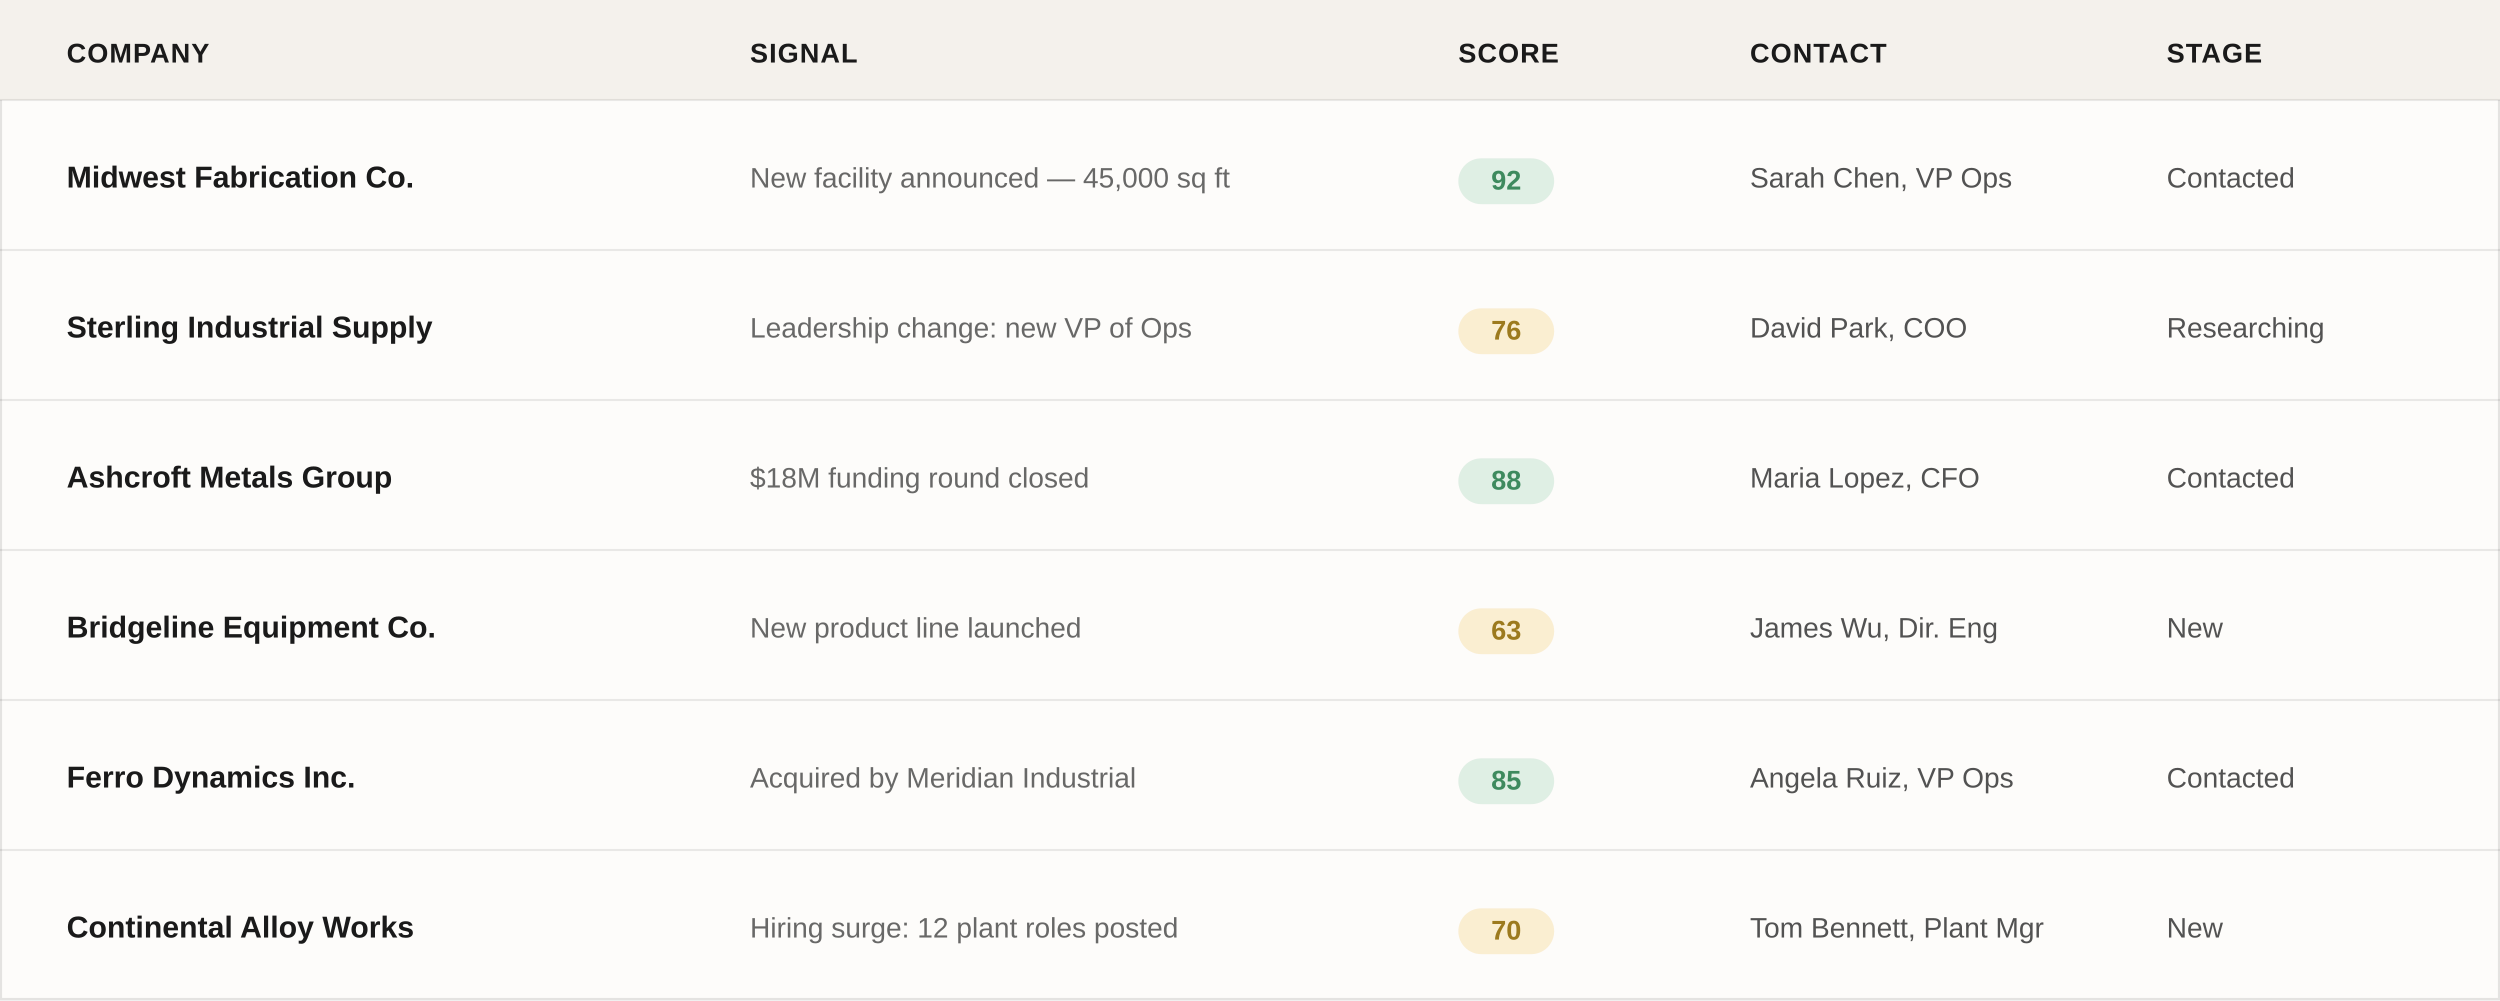
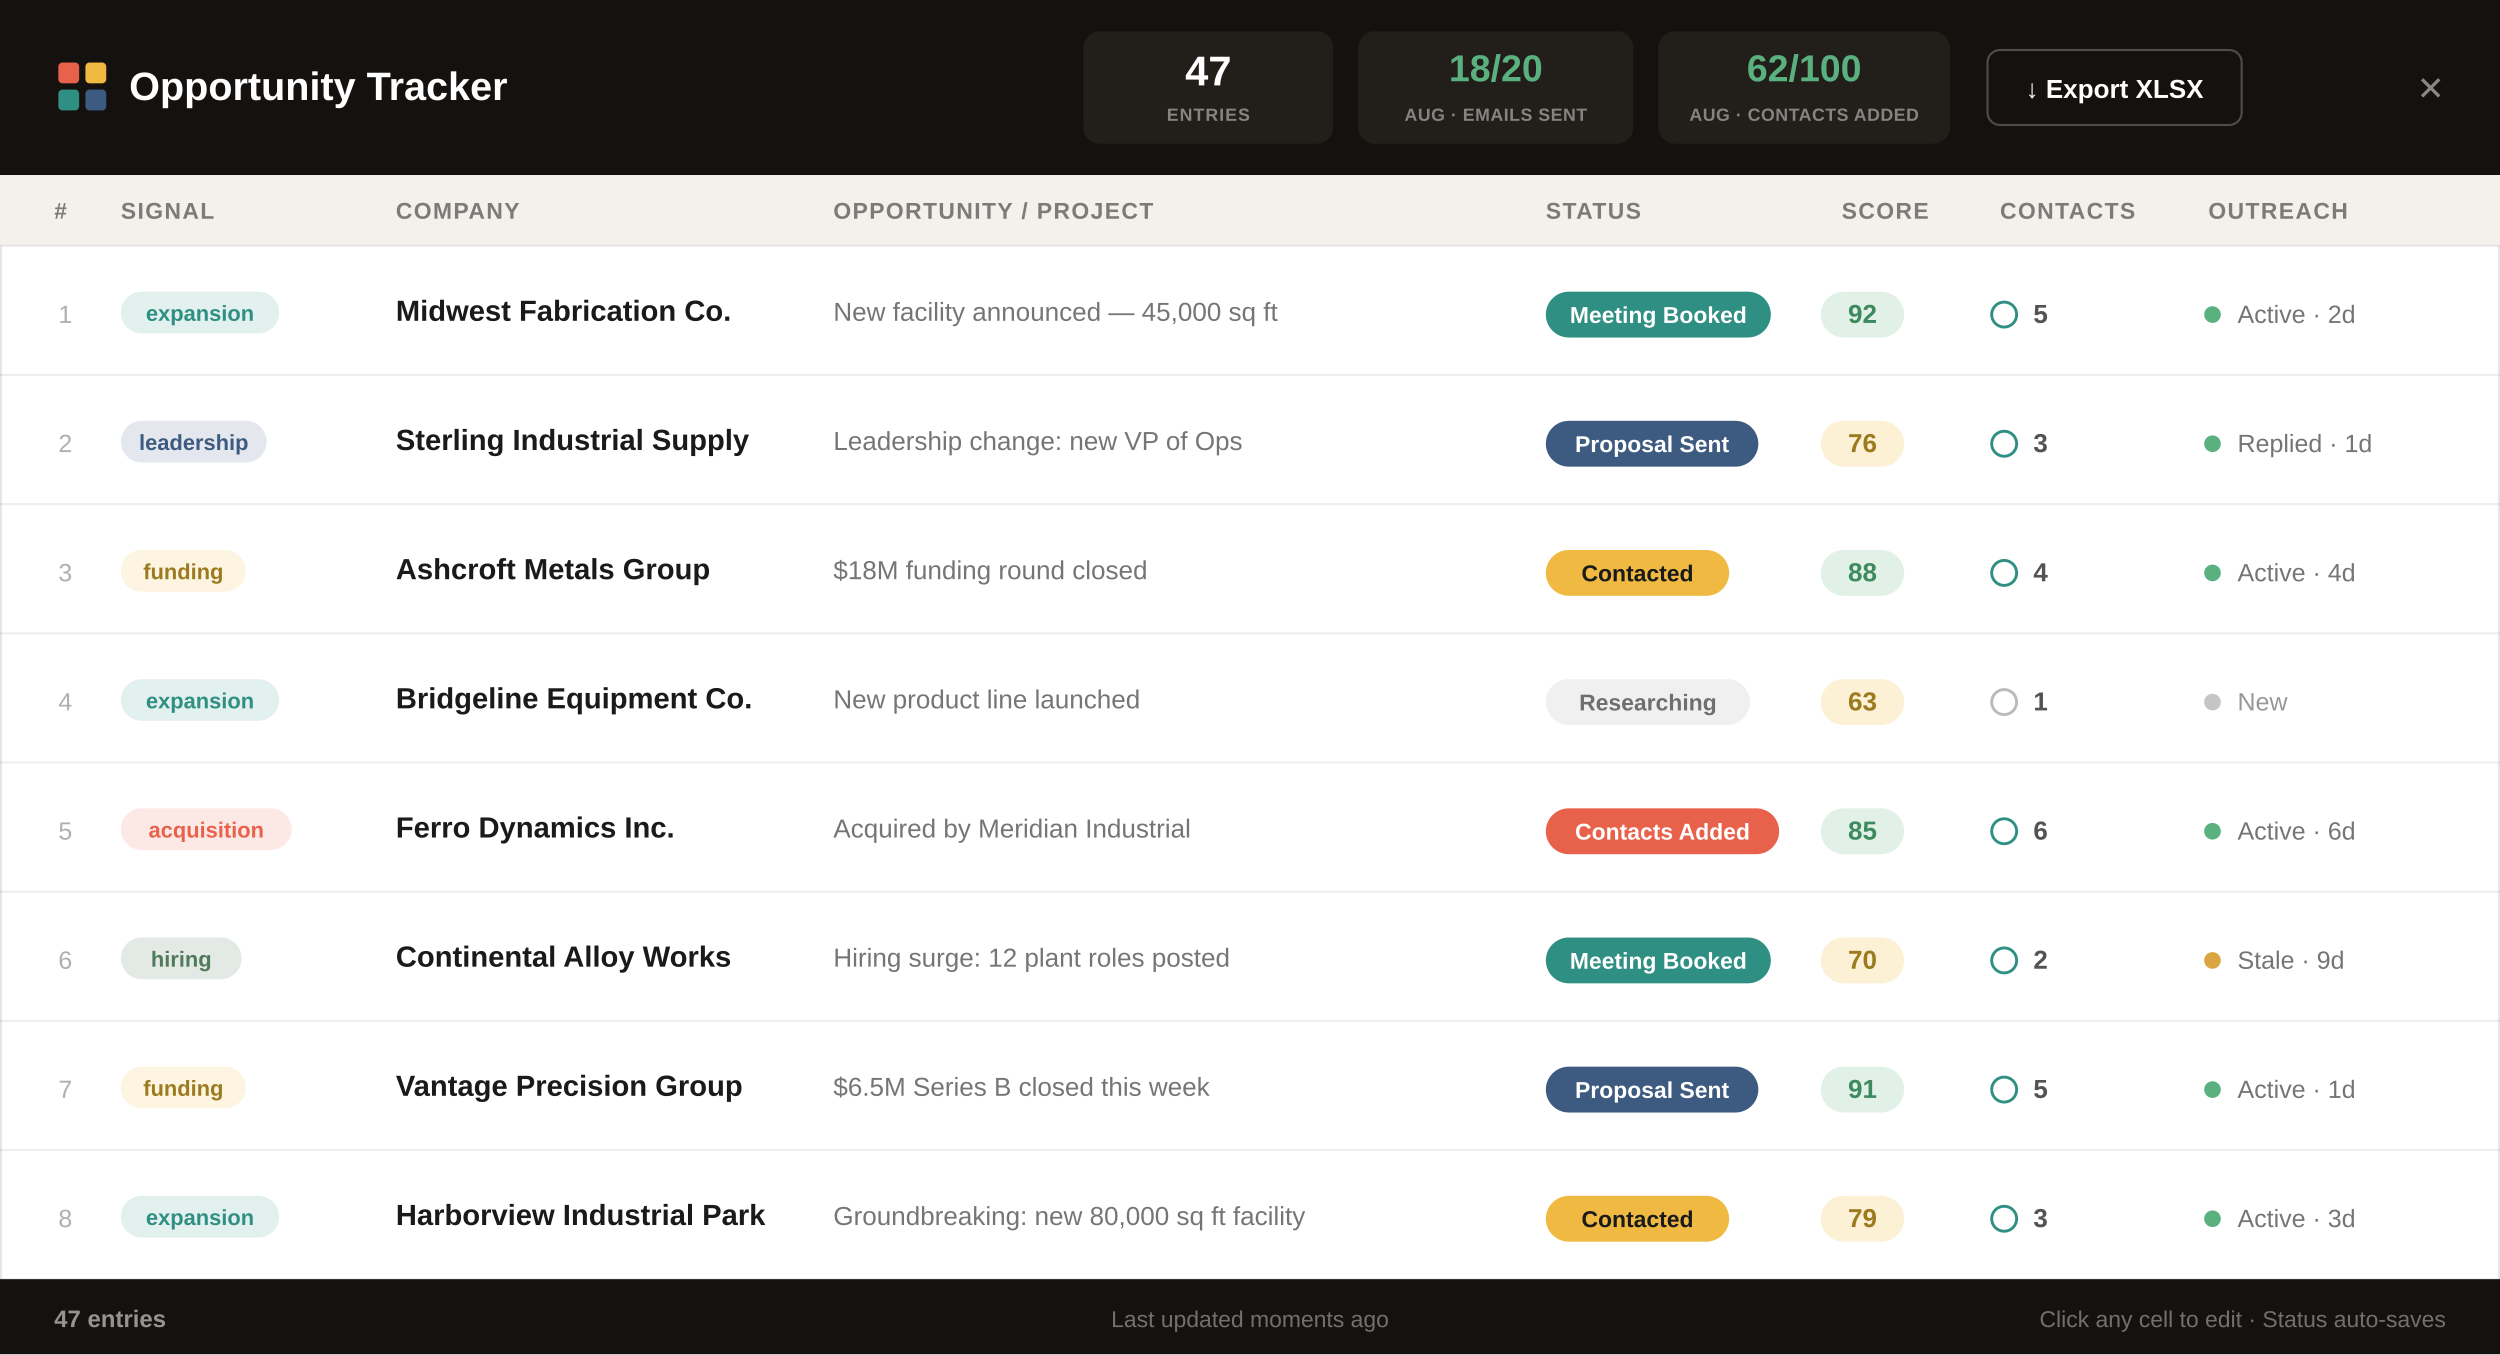
- <svg xmlns="http://www.w3.org/2000/svg" viewBox="0 0 1200 480" role="img" aria-label="Opportunity Tracker table preview">
-   <rect width="1200" height="480" fill="#FDFCFA" />
-   <rect x="0.5" y="0.5" width="1199" height="479" fill="none" stroke="rgba(0,0,0,0.1)" />
+ <svg xmlns="http://www.w3.org/2000/svg" viewBox="0 0 1200 650" role="img" aria-label="Opportunity Tracker table preview">
+   <rect width="1200" height="650" fill="#FFFFFF" />
+   <rect x="0.5" y="0.5" width="1199" height="649" fill="none" stroke="rgba(0,0,0,0.1)" />
  <g font-family="Barlow, Arial, sans-serif">
-     <rect x="0" y="0" width="1200" height="48" fill="#F4F1EC" />
-     <text x="32" y="30" fill="#1A1A1A" font-size="13" font-weight="600" letter-spacing="0.5">COMPANY</text>
-     <text x="360" y="30" fill="#1A1A1A" font-size="13" font-weight="600" letter-spacing="0.5">SIGNAL</text>
-     <text x="700" y="30" fill="#1A1A1A" font-size="13" font-weight="600" letter-spacing="0.5">SCORE</text>
-     <text x="840" y="30" fill="#1A1A1A" font-size="13" font-weight="600" letter-spacing="0.5">CONTACT</text>
-     <text x="1040" y="30" fill="#1A1A1A" font-size="13" font-weight="600" letter-spacing="0.5">STAGE</text>
-     <g stroke="rgba(0,0,0,0.08)">
-       <line x1="0" y1="48" x2="1200" y2="48" />
-       <line x1="0" y1="120" x2="1200" y2="120" />
-       <line x1="0" y1="192" x2="1200" y2="192" />
-       <line x1="0" y1="264" x2="1200" y2="264" />
-       <line x1="0" y1="336" x2="1200" y2="336" />
-       <line x1="0" y1="408" x2="1200" y2="408" />
+     <rect x="0" y="0" width="1200" height="84" fill="#14110F" />
+     <rect x="28" y="30" width="10" height="10" rx="2" fill="#E8614A" />
+     <rect x="41" y="30" width="10" height="10" rx="2" fill="#F0B942" />
+     <rect x="28" y="43" width="10" height="10" rx="2" fill="#2F8F82" />
+     <rect x="41" y="43" width="10" height="10" rx="2" fill="#3D5A80" />
+     <text x="62" y="48" fill="#FFFFFF" font-size="19" font-weight="700">Opportunity Tracker</text>
+     <g>
+       <rect x="520" y="15" width="120" height="54" rx="8" fill="#221E1A" />
+       <text x="580" y="41" fill="#FFFFFF" font-size="20" font-weight="800" text-anchor="middle">47</text>
+       <text x="580" y="58" fill="rgba(255,255,255,0.45)" font-size="8.5" font-weight="700" letter-spacing="0.06em" text-anchor="middle">ENTRIES</text>
    </g>
-     <text x="32" y="90" fill="#1A1A1A" font-size="14.5" font-weight="600">Midwest Fabrication Co.</text>
-     <text x="360" y="90" fill="rgba(26,26,26,0.65)" font-size="13.5">New facility announced — 45,000 sq ft</text>
-     <rect x="700" y="76" width="46" height="22" rx="11" fill="#5AB07E" opacity="0.18" />
-     <text x="723" y="91" fill="#3E8A5E" font-size="13" font-weight="700" text-anchor="middle">92</text>
-     <text x="840" y="90" fill="rgba(26,26,26,0.75)" font-size="13.5">Sarah Chen, VP Ops</text>
-     <text x="1040" y="90" fill="rgba(26,26,26,0.75)" font-size="13.5">Contacted</text>
-     <text x="32" y="162" fill="#1A1A1A" font-size="14.5" font-weight="600">Sterling Industrial Supply</text>
-     <text x="360" y="162" fill="rgba(26,26,26,0.65)" font-size="13.5">Leadership change: new VP of Ops</text>
-     <rect x="700" y="148" width="46" height="22" rx="11" fill="#F0B942" opacity="0.22" />
-     <text x="723" y="163" fill="#9C7A1E" font-size="13" font-weight="700" text-anchor="middle">76</text>
-     <text x="840" y="162" fill="rgba(26,26,26,0.75)" font-size="13.5">David Park, COO</text>
-     <text x="1040" y="162" fill="rgba(26,26,26,0.75)" font-size="13.5">Researching</text>
-     <text x="32" y="234" fill="#1A1A1A" font-size="14.5" font-weight="600">Ashcroft Metals Group</text>
-     <text x="360" y="234" fill="rgba(26,26,26,0.65)" font-size="13.5">$18M funding round closed</text>
-     <rect x="700" y="220" width="46" height="22" rx="11" fill="#5AB07E" opacity="0.18" />
-     <text x="723" y="235" fill="#3E8A5E" font-size="13" font-weight="700" text-anchor="middle">88</text>
-     <text x="840" y="234" fill="rgba(26,26,26,0.75)" font-size="13.5">Maria Lopez, CFO</text>
-     <text x="1040" y="234" fill="rgba(26,26,26,0.75)" font-size="13.5">Contacted</text>
-     <text x="32" y="306" fill="#1A1A1A" font-size="14.5" font-weight="600">Bridgeline Equipment Co.</text>
-     <text x="360" y="306" fill="rgba(26,26,26,0.65)" font-size="13.5">New product line launched</text>
-     <rect x="700" y="292" width="46" height="22" rx="11" fill="#F0B942" opacity="0.22" />
-     <text x="723" y="307" fill="#9C7A1E" font-size="13" font-weight="700" text-anchor="middle">63</text>
-     <text x="840" y="306" fill="rgba(26,26,26,0.75)" font-size="13.5">James Wu, Dir. Eng</text>
-     <text x="1040" y="306" fill="rgba(26,26,26,0.75)" font-size="13.5">New</text>
-     <text x="32" y="378" fill="#1A1A1A" font-size="14.5" font-weight="600">Ferro Dynamics Inc.</text>
-     <text x="360" y="378" fill="rgba(26,26,26,0.65)" font-size="13.5">Acquired by Meridian Industrial</text>
-     <rect x="700" y="364" width="46" height="22" rx="11" fill="#5AB07E" opacity="0.18" />
-     <text x="723" y="379" fill="#3E8A5E" font-size="13" font-weight="700" text-anchor="middle">85</text>
-     <text x="840" y="378" fill="rgba(26,26,26,0.75)" font-size="13.5">Angela Ruiz, VP Ops</text>
-     <text x="1040" y="378" fill="rgba(26,26,26,0.75)" font-size="13.5">Contacted</text>
-     <text x="32" y="450" fill="#1A1A1A" font-size="14.5" font-weight="600">Continental Alloy Works</text>
-     <text x="360" y="450" fill="rgba(26,26,26,0.65)" font-size="13.5">Hiring surge: 12 plant roles posted</text>
-     <rect x="700" y="436" width="46" height="22" rx="11" fill="#F0B942" opacity="0.22" />
-     <text x="723" y="451" fill="#9C7A1E" font-size="13" font-weight="700" text-anchor="middle">70</text>
-     <text x="840" y="450" fill="rgba(26,26,26,0.75)" font-size="13.5">Tom Bennett, Plant Mgr</text>
-     <text x="1040" y="450" fill="rgba(26,26,26,0.75)" font-size="13.5">New</text>
+     <g>
+       <rect x="652" y="15" width="132" height="54" rx="8" fill="#221E1A" />
+       <text x="718" y="39" fill="#5AB07E" font-size="18" font-weight="800" text-anchor="middle">18/20</text>
+       <text x="718" y="58" fill="rgba(255,255,255,0.45)" font-size="8.5" font-weight="700" letter-spacing="0.03em" text-anchor="middle">AUG · EMAILS SENT</text>
+     </g>
+     <g>
+       <rect x="796" y="15" width="140" height="54" rx="8" fill="#221E1A" />
+       <text x="866" y="39" fill="#5AB07E" font-size="18" font-weight="800" text-anchor="middle">62/100</text>
+       <text x="866" y="58" fill="rgba(255,255,255,0.45)" font-size="8.5" font-weight="700" letter-spacing="0.03em" text-anchor="middle">AUG · CONTACTS ADDED</text>
+     </g>
+     <rect x="954" y="24" width="122" height="36" rx="6" fill="none" stroke="rgba(255,255,255,0.25)" />
+     <text x="1015" y="47" fill="#FFFFFF" font-size="12.5" font-weight="700" text-anchor="middle">↓ Export XLSX</text>
+     <text x="1160" y="48" fill="rgba(255,255,255,0.5)" font-size="16" font-weight="700">✕</text>
+     <rect x="0" y="84" width="1200" height="34" fill="#F4F1EC" />
+     <text x="26" y="105" fill="rgba(26,26,26,0.55)" font-size="11" font-weight="700" letter-spacing="0.06em">#</text>
+     <text x="58" y="105" fill="rgba(26,26,26,0.55)" font-size="11" font-weight="700" letter-spacing="0.06em">SIGNAL</text>
+     <text x="190" y="105" fill="rgba(26,26,26,0.55)" font-size="11" font-weight="700" letter-spacing="0.06em">COMPANY</text>
+     <text x="400" y="105" fill="rgba(26,26,26,0.55)" font-size="11" font-weight="700" letter-spacing="0.06em">OPPORTUNITY / PROJECT</text>
+     <text x="742" y="105" fill="rgba(26,26,26,0.55)" font-size="11" font-weight="700" letter-spacing="0.06em">STATUS</text>
+     <text x="884" y="105" fill="rgba(26,26,26,0.55)" font-size="11" font-weight="700" letter-spacing="0.06em">SCORE</text>
+     <text x="960" y="105" fill="rgba(26,26,26,0.55)" font-size="11" font-weight="700" letter-spacing="0.06em">CONTACTS</text>
+     <text x="1060" y="105" fill="rgba(26,26,26,0.55)" font-size="11" font-weight="700" letter-spacing="0.06em">OUTREACH</text>
+     <g stroke="rgba(0,0,0,0.07)">
+       <line x1="0" y1="118" x2="1200" y2="118" />
+       <line x1="0" y1="180" x2="1200" y2="180" />
+       <line x1="0" y1="242" x2="1200" y2="242" />
+       <line x1="0" y1="304" x2="1200" y2="304" />
+       <line x1="0" y1="366" x2="1200" y2="366" />
+       <line x1="0" y1="428" x2="1200" y2="428" />
+       <line x1="0" y1="490" x2="1200" y2="490" />
+       <line x1="0" y1="552" x2="1200" y2="552" />
+       <line x1="0" y1="614" x2="1200" y2="614" />
+     </g>
+     <text x="28" y="155" fill="rgba(26,26,26,0.35)" font-size="12">1</text>
+     <rect x="58" y="140" width="76" height="20" rx="10" fill="#2F8F82" opacity="0.14" />
+     <text x="96" y="154" fill="#2F8F82" font-size="10.5" font-weight="700" text-anchor="middle">expansion</text>
+     <text x="190" y="154" fill="#1A1A1A" font-size="14" font-weight="700">Midwest Fabrication Co.</text>
+     <text x="400" y="154" fill="rgba(26,26,26,0.6)" font-size="12.5">New facility announced — 45,000 sq ft</text>
+     <rect x="742" y="140" width="108" height="22" rx="11" fill="#2F8F82" />
+     <text x="796" y="155" fill="#FFFFFF" font-size="11" font-weight="700" text-anchor="middle">Meeting Booked</text>
+     <rect x="874" y="140" width="40" height="22" rx="11" fill="#5AB07E" opacity="0.18" />
+     <text x="894" y="155" fill="#3E8A5E" font-size="12.5" font-weight="700" text-anchor="middle">92</text>
+     <circle cx="962" cy="151" r="6" fill="none" stroke="#2F8F82" stroke-width="1.4" />
+     <text x="976" y="155" fill="rgba(26,26,26,0.75)" font-size="12.5" font-weight="600">5</text>
+     <circle cx="1062" cy="151" r="4" fill="#5AB07E" />
+     <text x="1074" y="155" fill="rgba(26,26,26,0.6)" font-size="12">Active · 2d</text>
+     <text x="28" y="217" fill="rgba(26,26,26,0.35)" font-size="12">2</text>
+     <rect x="58" y="202" width="70" height="20" rx="10" fill="#3D5A80" opacity="0.14" />
+     <text x="93" y="216" fill="#3D5A80" font-size="10.5" font-weight="700" text-anchor="middle">leadership</text>
+     <text x="190" y="216" fill="#1A1A1A" font-size="14" font-weight="700">Sterling Industrial Supply</text>
+     <text x="400" y="216" fill="rgba(26,26,26,0.6)" font-size="12.5">Leadership change: new VP of Ops</text>
+     <rect x="742" y="202" width="102" height="22" rx="11" fill="#3D5A80" />
+     <text x="793" y="217" fill="#FFFFFF" font-size="11" font-weight="700" text-anchor="middle">Proposal Sent</text>
+     <rect x="874" y="202" width="40" height="22" rx="11" fill="#F0B942" opacity="0.22" />
+     <text x="894" y="217" fill="#9C7A1E" font-size="12.5" font-weight="700" text-anchor="middle">76</text>
+     <circle cx="962" cy="213" r="6" fill="none" stroke="#2F8F82" stroke-width="1.4" />
+     <text x="976" y="217" fill="rgba(26,26,26,0.75)" font-size="12.5" font-weight="600">3</text>
+     <circle cx="1062" cy="213" r="4" fill="#5AB07E" />
+     <text x="1074" y="217" fill="rgba(26,26,26,0.6)" font-size="12">Replied · 1d</text>
+     <text x="28" y="279" fill="rgba(26,26,26,0.35)" font-size="12">3</text>
+     <rect x="58" y="264" width="60" height="20" rx="10" fill="#F0B942" opacity="0.16" />
+     <text x="88" y="278" fill="#9C7A1E" font-size="10.5" font-weight="700" text-anchor="middle">funding</text>
+     <text x="190" y="278" fill="#1A1A1A" font-size="14" font-weight="700">Ashcroft Metals Group</text>
+     <text x="400" y="278" fill="rgba(26,26,26,0.6)" font-size="12.5">$18M funding round closed</text>
+     <rect x="742" y="264" width="88" height="22" rx="11" fill="#F0B942" />
+     <text x="786" y="279" fill="#1A1A1A" font-size="11" font-weight="700" text-anchor="middle">Contacted</text>
+     <rect x="874" y="264" width="40" height="22" rx="11" fill="#5AB07E" opacity="0.18" />
+     <text x="894" y="279" fill="#3E8A5E" font-size="12.5" font-weight="700" text-anchor="middle">88</text>
+     <circle cx="962" cy="275" r="6" fill="none" stroke="#2F8F82" stroke-width="1.4" />
+     <text x="976" y="279" fill="rgba(26,26,26,0.75)" font-size="12.5" font-weight="600">4</text>
+     <circle cx="1062" cy="275" r="4" fill="#5AB07E" />
+     <text x="1074" y="279" fill="rgba(26,26,26,0.6)" font-size="12">Active · 4d</text>
+     <text x="28" y="341" fill="rgba(26,26,26,0.35)" font-size="12">4</text>
+     <rect x="58" y="326" width="76" height="20" rx="10" fill="#2F8F82" opacity="0.14" />
+     <text x="96" y="340" fill="#2F8F82" font-size="10.5" font-weight="700" text-anchor="middle">expansion</text>
+     <text x="190" y="340" fill="#1A1A1A" font-size="14" font-weight="700">Bridgeline Equipment Co.</text>
+     <text x="400" y="340" fill="rgba(26,26,26,0.6)" font-size="12.5">New product line launched</text>
+     <rect x="742" y="326" width="98" height="22" rx="11" fill="rgba(0,0,0,0.06)" />
+     <text x="791" y="341" fill="rgba(26,26,26,0.6)" font-size="11" font-weight="700" text-anchor="middle">Researching</text>
+     <rect x="874" y="326" width="40" height="22" rx="11" fill="#F0B942" opacity="0.22" />
+     <text x="894" y="341" fill="#9C7A1E" font-size="12.5" font-weight="700" text-anchor="middle">63</text>
+     <circle cx="962" cy="337" r="6" fill="none" stroke="rgba(26,26,26,0.3)" stroke-width="1.4" />
+     <text x="976" y="341" fill="rgba(26,26,26,0.75)" font-size="12.5" font-weight="600">1</text>
+     <circle cx="1062" cy="337" r="4" fill="rgba(26,26,26,0.25)" />
+     <text x="1074" y="341" fill="rgba(26,26,26,0.45)" font-size="12">New</text>
+     <text x="28" y="403" fill="rgba(26,26,26,0.35)" font-size="12">5</text>
+     <rect x="58" y="388" width="82" height="20" rx="10" fill="#E8614A" opacity="0.14" />
+     <text x="99" y="402" fill="#E8614A" font-size="10.5" font-weight="700" text-anchor="middle">acquisition</text>
+     <text x="190" y="402" fill="#1A1A1A" font-size="14" font-weight="700">Ferro Dynamics Inc.</text>
+     <text x="400" y="402" fill="rgba(26,26,26,0.6)" font-size="12.5">Acquired by Meridian Industrial</text>
+     <rect x="742" y="388" width="112" height="22" rx="11" fill="#E8614A" />
+     <text x="798" y="403" fill="#FFFFFF" font-size="11" font-weight="700" text-anchor="middle">Contacts Added</text>
+     <rect x="874" y="388" width="40" height="22" rx="11" fill="#5AB07E" opacity="0.18" />
+     <text x="894" y="403" fill="#3E8A5E" font-size="12.5" font-weight="700" text-anchor="middle">85</text>
+     <circle cx="962" cy="399" r="6" fill="none" stroke="#2F8F82" stroke-width="1.4" />
+     <text x="976" y="403" fill="rgba(26,26,26,0.75)" font-size="12.5" font-weight="600">6</text>
+     <circle cx="1062" cy="399" r="4" fill="#5AB07E" />
+     <text x="1074" y="403" fill="rgba(26,26,26,0.6)" font-size="12">Active · 6d</text>
+     <text x="28" y="465" fill="rgba(26,26,26,0.35)" font-size="12">6</text>
+     <rect x="58" y="450" width="58" height="20" rx="10" fill="#4F7A5B" opacity="0.16" />
+     <text x="87" y="464" fill="#4F7A5B" font-size="10.5" font-weight="700" text-anchor="middle">hiring</text>
+     <text x="190" y="464" fill="#1A1A1A" font-size="14" font-weight="700">Continental Alloy Works</text>
+     <text x="400" y="464" fill="rgba(26,26,26,0.6)" font-size="12.5">Hiring surge: 12 plant roles posted</text>
+     <rect x="742" y="450" width="108" height="22" rx="11" fill="#2F8F82" />
+     <text x="796" y="465" fill="#FFFFFF" font-size="11" font-weight="700" text-anchor="middle">Meeting Booked</text>
+     <rect x="874" y="450" width="40" height="22" rx="11" fill="#F0B942" opacity="0.22" />
+     <text x="894" y="465" fill="#9C7A1E" font-size="12.5" font-weight="700" text-anchor="middle">70</text>
+     <circle cx="962" cy="461" r="6" fill="none" stroke="#2F8F82" stroke-width="1.4" />
+     <text x="976" y="465" fill="rgba(26,26,26,0.75)" font-size="12.5" font-weight="600">2</text>
+     <circle cx="1062" cy="461" r="4" fill="#D9A441" />
+     <text x="1074" y="465" fill="rgba(26,26,26,0.6)" font-size="12">Stale · 9d</text>
+     <text x="28" y="527" fill="rgba(26,26,26,0.35)" font-size="12">7</text>
+     <rect x="58" y="512" width="60" height="20" rx="10" fill="#F0B942" opacity="0.16" />
+     <text x="88" y="526" fill="#9C7A1E" font-size="10.5" font-weight="700" text-anchor="middle">funding</text>
+     <text x="190" y="526" fill="#1A1A1A" font-size="14" font-weight="700">Vantage Precision Group</text>
+     <text x="400" y="526" fill="rgba(26,26,26,0.6)" font-size="12.5">$6.5M Series B closed this week</text>
+     <rect x="742" y="512" width="102" height="22" rx="11" fill="#3D5A80" />
+     <text x="793" y="527" fill="#FFFFFF" font-size="11" font-weight="700" text-anchor="middle">Proposal Sent</text>
+     <rect x="874" y="512" width="40" height="22" rx="11" fill="#5AB07E" opacity="0.18" />
+     <text x="894" y="527" fill="#3E8A5E" font-size="12.5" font-weight="700" text-anchor="middle">91</text>
+     <circle cx="962" cy="523" r="6" fill="none" stroke="#2F8F82" stroke-width="1.4" />
+     <text x="976" y="527" fill="rgba(26,26,26,0.75)" font-size="12.5" font-weight="600">5</text>
+     <circle cx="1062" cy="523" r="4" fill="#5AB07E" />
+     <text x="1074" y="527" fill="rgba(26,26,26,0.6)" font-size="12">Active · 1d</text>
+     <text x="28" y="589" fill="rgba(26,26,26,0.35)" font-size="12">8</text>
+     <rect x="58" y="574" width="76" height="20" rx="10" fill="#2F8F82" opacity="0.14" />
+     <text x="96" y="588" fill="#2F8F82" font-size="10.5" font-weight="700" text-anchor="middle">expansion</text>
+     <text x="190" y="588" fill="#1A1A1A" font-size="14" font-weight="700">Harborview Industrial Park</text>
+     <text x="400" y="588" fill="rgba(26,26,26,0.6)" font-size="12.5">Groundbreaking: new 80,000 sq ft facility</text>
+     <rect x="742" y="574" width="88" height="22" rx="11" fill="#F0B942" />
+     <text x="786" y="589" fill="#1A1A1A" font-size="11" font-weight="700" text-anchor="middle">Contacted</text>
+     <rect x="874" y="574" width="40" height="22" rx="11" fill="#F0B942" opacity="0.22" />
+     <text x="894" y="589" fill="#9C7A1E" font-size="12.5" font-weight="700" text-anchor="middle">79</text>
+     <circle cx="962" cy="585" r="6" fill="none" stroke="#2F8F82" stroke-width="1.4" />
+     <text x="976" y="589" fill="rgba(26,26,26,0.75)" font-size="12.5" font-weight="600">3</text>
+     <circle cx="1062" cy="585" r="4" fill="#5AB07E" />
+     <text x="1074" y="589" fill="rgba(26,26,26,0.6)" font-size="12">Active · 3d</text>
+     <rect x="0" y="614" width="1200" height="36" fill="#14110F" />
+     <text x="26" y="637" fill="rgba(255,255,255,0.55)" font-size="11.5" font-weight="600">47 entries</text>
+     <text x="600" y="637" fill="rgba(255,255,255,0.4)" font-size="11" text-anchor="middle">Last updated moments ago</text>
+     <text x="1174" y="637" fill="rgba(255,255,255,0.4)" font-size="11" text-anchor="end">Click any cell to edit · Status auto-saves</text>
  </g>
</svg>
